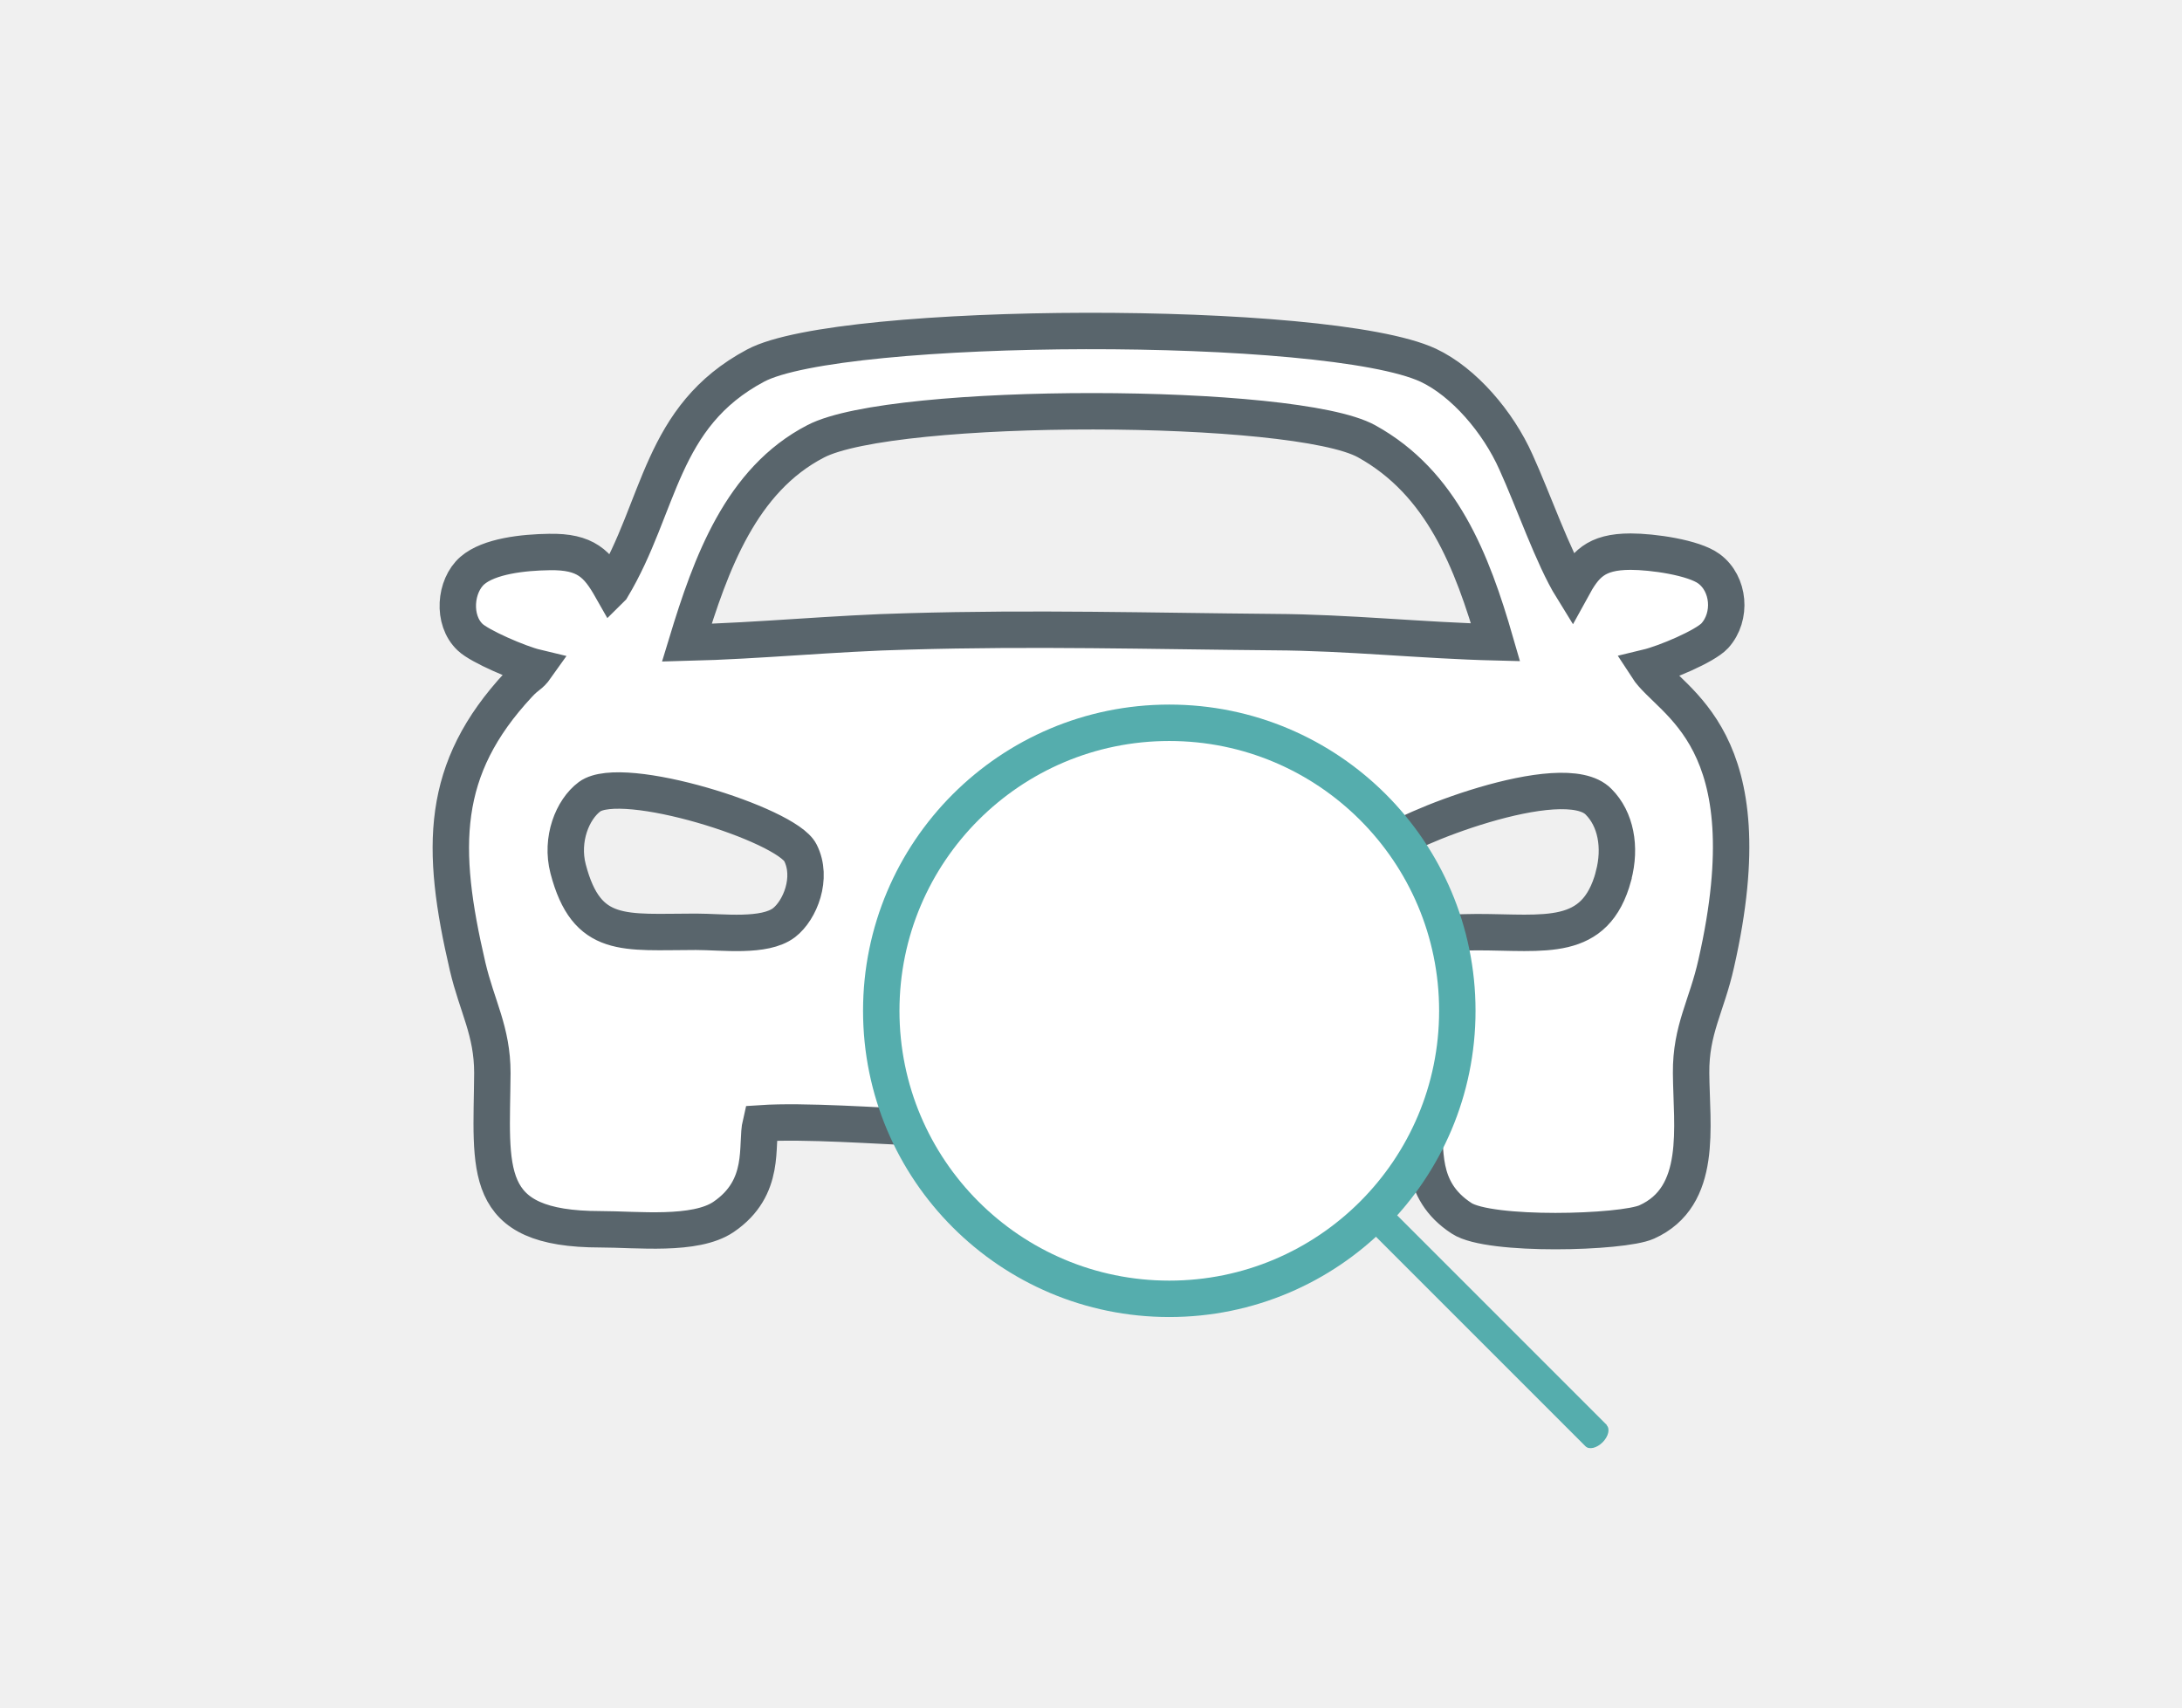
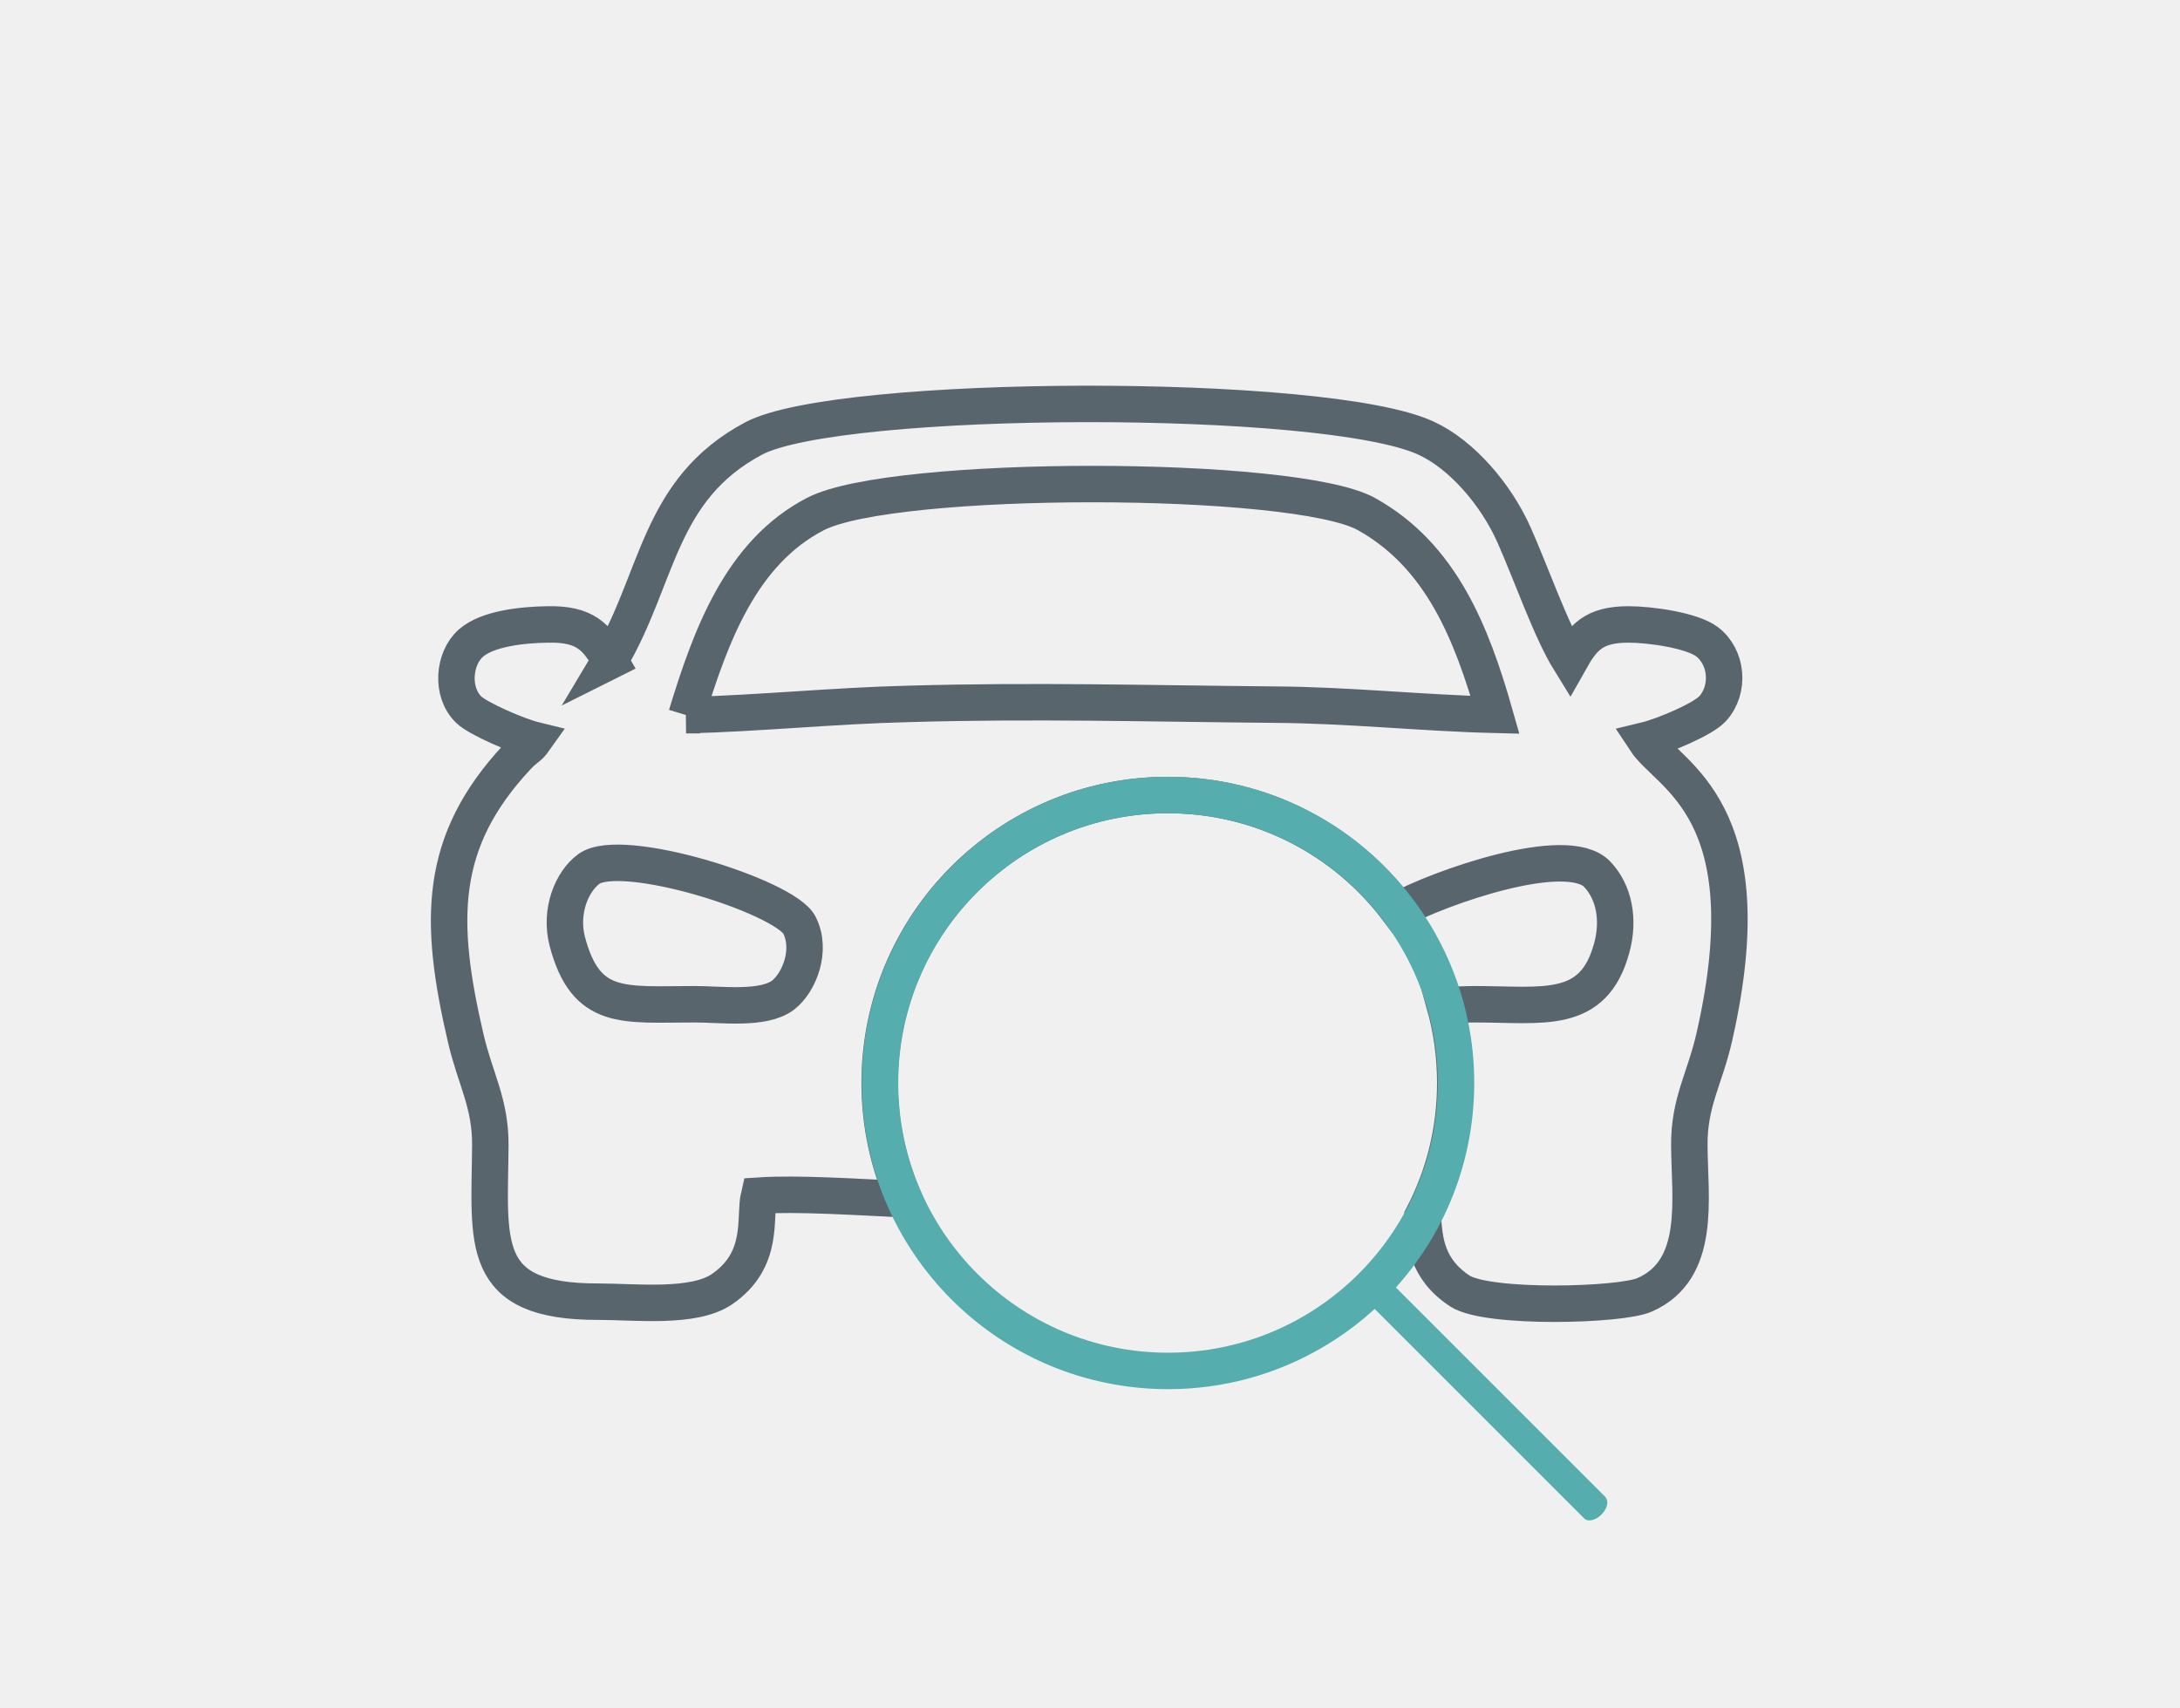
- <svg xmlns="http://www.w3.org/2000/svg" xml:space="preserve" width="60.063mm" height="47mm" version="1.1" style="shape-rendering:geometricPrecision; text-rendering:geometricPrecision; image-rendering:optimizeQuality; fill-rule:evenodd; clip-rule:evenodd" viewBox="0 0 59.92 46.89">
+ <svg xmlns="http://www.w3.org/2000/svg" xml:space="preserve" width="60mm" height="47mm" version="1.1" style="shape-rendering:geometricPrecision; text-rendering:geometricPrecision; image-rendering:optimizeQuality; fill-rule:evenodd; clip-rule:evenodd" viewBox="0 0 59.8 46.84">
  <defs>
    <style type="text/css">
   
    .str1 {stroke:#55ADAD;stroke-width:1;stroke-miterlimit:22.926}
    .str0 {stroke:#59656C;stroke-width:1;stroke-miterlimit:22.926}
-     .fil2 {fill:none}
+     .fil0 {fill:none}
    .fil1 {fill:#55ADAD}
-     .fil0 {fill:white}
   
  </style>
  </defs>
  <g id="Слой_x0020_1">
-     <g id="_1635690256">
-       <path class="fil0 str0" d="M16.79 16.16c-0.38,-0.67 -0.7,-1.02 -1.71,-1 -0.7,0.01 -1.65,0.11 -2.11,0.51 -0.48,0.42 -0.56,1.36 -0.06,1.83 0.26,0.25 1.35,0.72 1.81,0.83 -0.17,0.24 -0.22,0.19 -0.48,0.47 -2.16,2.32 -2.16,4.48 -1.4,7.74 0.26,1.11 0.68,1.77 0.68,2.93 -0.02,2.66 -0.35,4.29 2.97,4.29 1,-0 2.6,0.19 3.38,-0.34 1.19,-0.81 0.88,-1.98 1.02,-2.57 1.19,-0.08 3.22,0.07 4.49,0.12l9.19 0c1.27,-0.06 3.29,-0.2 4.49,-0.12 0.15,0.65 -0.14,1.82 1.08,2.61 0.76,0.5 4.41,0.4 5.08,0.1 1.56,-0.7 1.23,-2.63 1.22,-4.09 -0.01,-1.2 0.43,-1.84 0.69,-3.01 1.42,-6.24 -1.26,-7.14 -1.9,-8.13 0.5,-0.12 1.59,-0.58 1.86,-0.87 0.48,-0.53 0.4,-1.43 -0.16,-1.84 -0.42,-0.31 -1.55,-0.47 -2.15,-0.47 -0.97,0 -1.26,0.36 -1.61,1 -0.52,-0.84 -1.07,-2.43 -1.54,-3.46 -0.49,-1.1 -1.43,-2.2 -2.41,-2.66 -2.76,-1.28 -16.15,-1.23 -18.47,0.01 -2.63,1.4 -2.6,3.86 -3.95,6.11zm27.52 7.89c0.21,-0.79 0.06,-1.56 -0.41,-2.03 -0.97,-1 -5.48,0.81 -5.83,1.24 -0.42,0.52 -0.18,1.59 0.19,1.97 0.49,0.51 1.46,0.37 2.3,0.37 1.86,-0 3.25,0.31 3.75,-1.54zm-28.71 -0.19c0.51,1.95 1.54,1.73 3.51,1.73 0.73,0 1.88,0.16 2.42,-0.25 0.44,-0.34 0.8,-1.23 0.45,-1.92 -0.39,-0.78 -4.89,-2.2 -5.79,-1.54 -0.47,0.35 -0.8,1.17 -0.59,1.98zm3.26 -6.21c2.02,-0.05 4.04,-0.26 6.09,-0.31 3.49,-0.1 6.57,-0.01 10.03,0.02 2.04,0.01 4.06,0.23 6.09,0.28 -0.65,-2.25 -1.48,-4.38 -3.54,-5.52 -1.97,-1.09 -13,-1.11 -15.13,-0 -2.05,1.06 -2.88,3.36 -3.54,5.53z" />
-       <g>
-         <circle class="fil0 str1" cx="32.11" cy="27.76" r="7.91" />
-         <path class="fil1" d="M44.13 39.14l-6.13 -6.13c-0.19,0.2 -0.39,0.39 -0.59,0.58l6.13 6.13c0.1,0.1 0.31,0.05 0.47,-0.11l0 0c0.16,-0.16 0.21,-0.37 0.11,-0.47z" />
-       </g>
+     <path class="fil0 str0" d="M16.74 18.13c-0.38,-0.67 -0.7,-1.02 -1.71,-1 -0.7,0.01 -1.65,0.11 -2.11,0.51 -0.48,0.42 -0.56,1.35 -0.06,1.83 0.26,0.25 1.35,0.72 1.8,0.83 -0.17,0.24 -0.22,0.19 -0.48,0.47 -2.16,2.32 -2.16,4.48 -1.4,7.73 0.26,1.11 0.68,1.77 0.67,2.93 -0.02,2.66 -0.35,4.29 2.97,4.28 1,-0 2.6,0.19 3.38,-0.34 1.19,-0.81 0.88,-1.98 1.02,-2.57 1.04,-0.07 2.73,0.04 3.98,0.1 -0.43,-0.98 -0.67,-2.06 -0.67,-3.19 0,-4.36 3.54,-7.9 7.9,-7.9 2.59,0 4.88,1.24 6.32,3.16 1.16,-0.63 4.63,-1.85 5.46,-0.99 0.46,0.48 0.62,1.24 0.4,2.03 -0.5,1.85 -1.89,1.54 -3.74,1.54 -0.27,0 -0.56,0.02 -0.84,0.02 0.19,0.68 0.29,1.4 0.29,2.14 0,1.32 -0.32,2.56 -0.89,3.65 0.04,0.64 0.09,1.45 1.02,2.06 0.76,0.49 4.41,0.4 5.07,0.1 1.56,-0.69 1.23,-2.63 1.22,-4.09 -0.01,-1.2 0.43,-1.84 0.69,-3 1.42,-6.24 -1.25,-7.13 -1.9,-8.12 0.5,-0.12 1.59,-0.58 1.85,-0.87 0.48,-0.53 0.4,-1.42 -0.16,-1.84 -0.42,-0.31 -1.55,-0.47 -2.15,-0.47 -0.96,0 -1.25,0.36 -1.61,1 -0.52,-0.84 -1.07,-2.43 -1.53,-3.46 -0.49,-1.1 -1.43,-2.2 -2.41,-2.65 -2.75,-1.28 -16.13,-1.23 -18.45,0.01 -2.63,1.4 -2.6,3.86 -3.95,6.11zm-1.18 7.69c0.51,1.94 1.54,1.73 3.5,1.73 0.73,0 1.88,0.16 2.42,-0.25 0.44,-0.34 0.8,-1.23 0.45,-1.92 -0.39,-0.78 -4.88,-2.2 -5.78,-1.54 -0.47,0.35 -0.8,1.16 -0.59,1.98zm3.26 -6.2c2.02,-0.05 4.04,-0.26 6.09,-0.31 3.48,-0.1 6.56,-0.01 10.02,0.02 2.04,0.01 4.05,0.23 6.08,0.28 -0.64,-2.25 -1.48,-4.37 -3.53,-5.51 -1.97,-1.09 -12.99,-1.1 -15.11,-0 -2.05,1.06 -2.88,3.36 -3.54,5.52z" />
+     <rect class="fil0" x="-0" width="59.8" height="46.84" />
+     <g id="_1610443024">
+       <circle class="fil0 str1" cx="32.04" cy="29.71" r="7.9" />
+       <path class="fil1" d="M44.05 41.08l-6.12 -6.12c-0.19,0.2 -0.39,0.39 -0.59,0.58l6.12 6.12c0.1,0.1 0.31,0.05 0.47,-0.11l0 0c0.16,-0.16 0.21,-0.37 0.11,-0.47z" />
    </g>
-     <rect class="fil2" width="59.92" height="46.89" />
  </g>
</svg>
